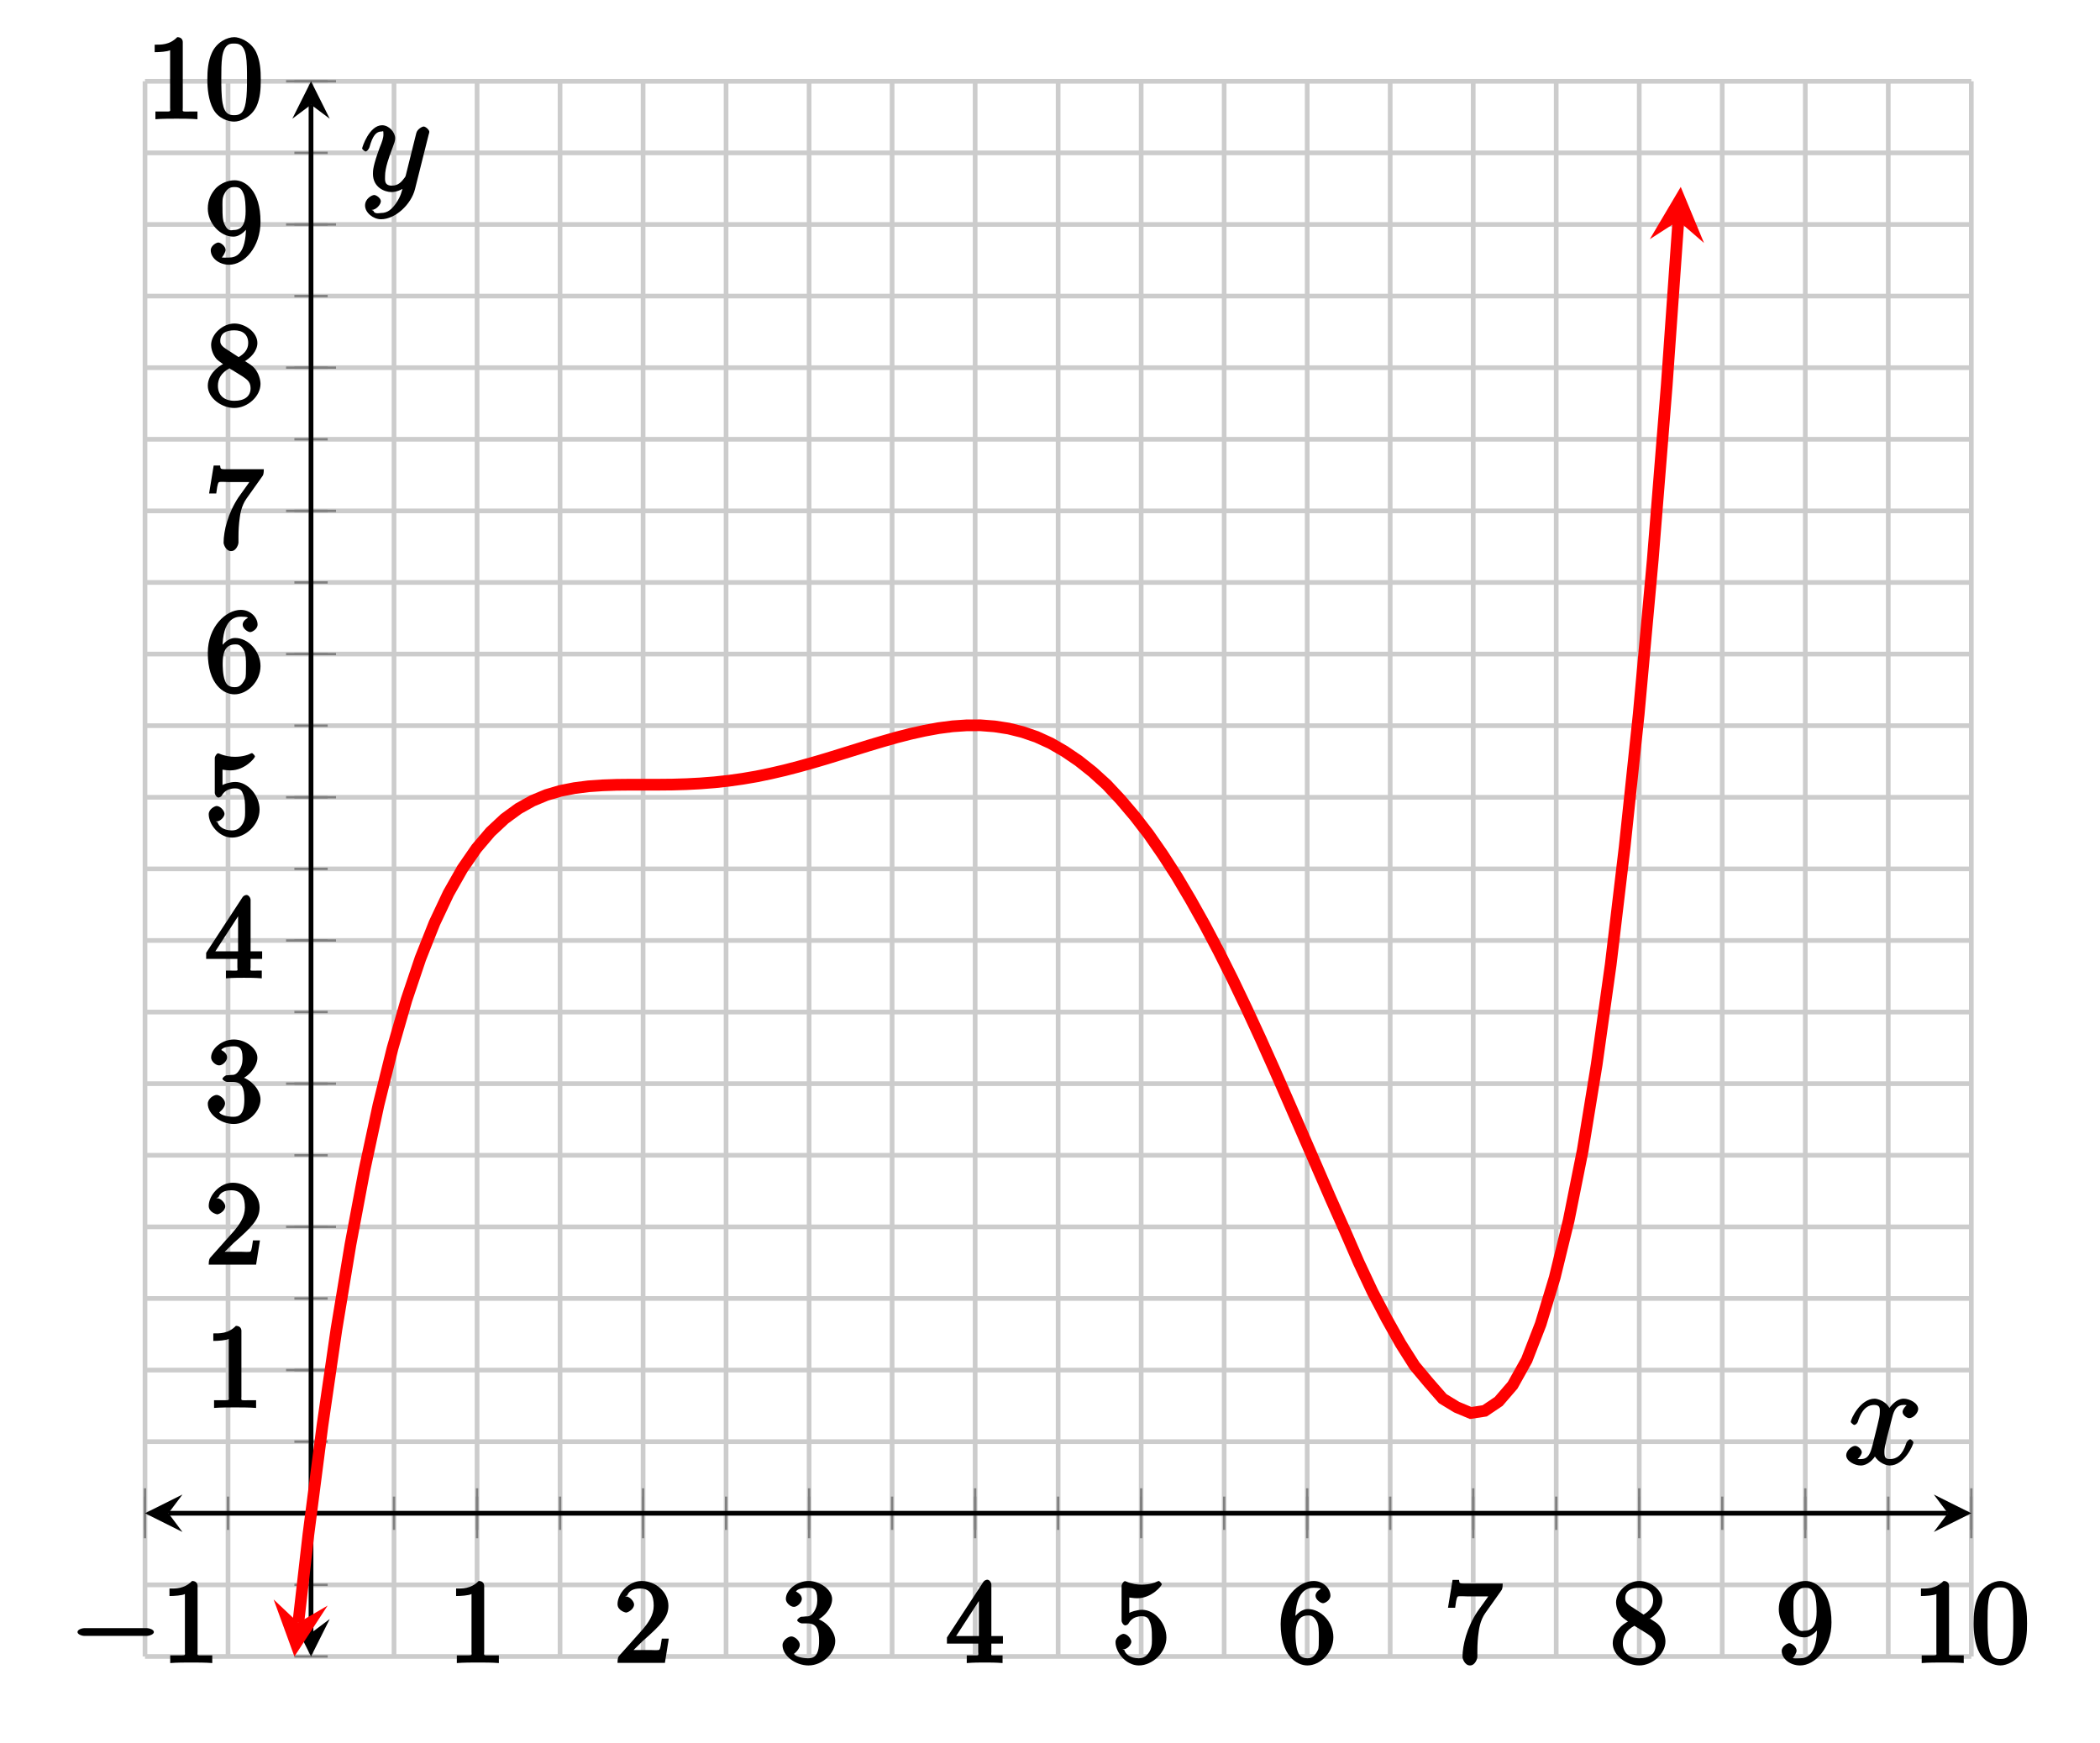
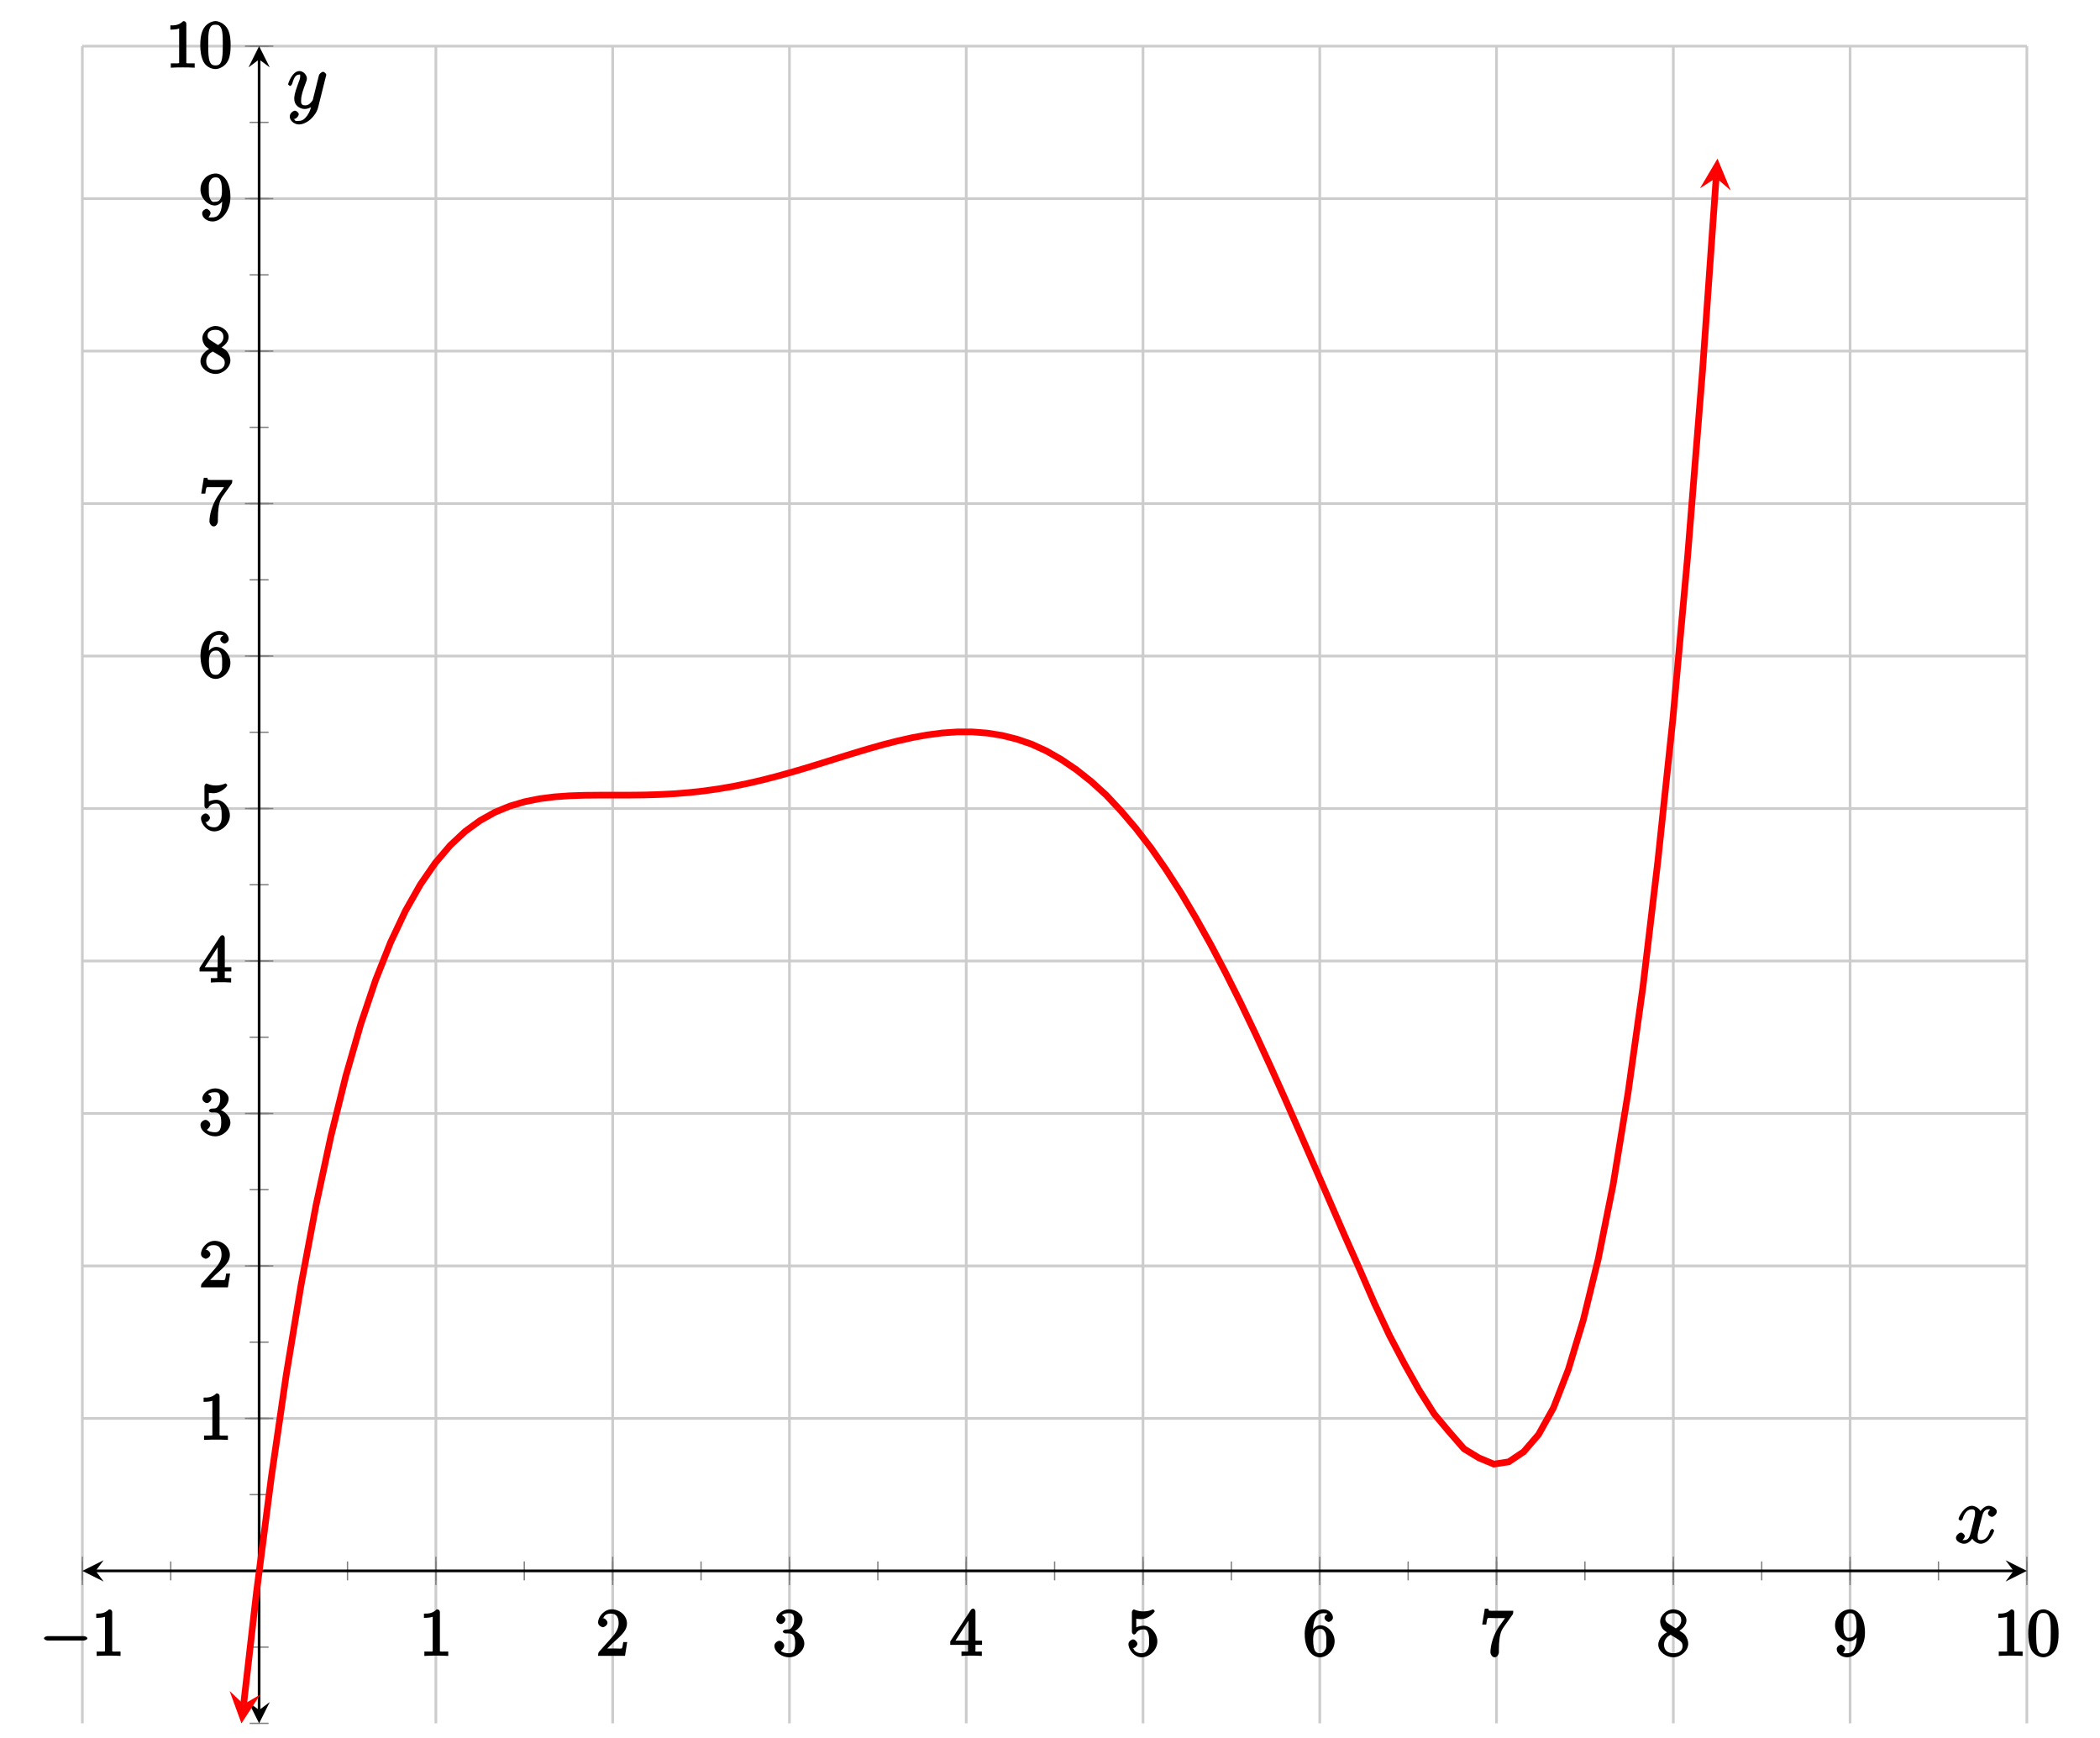
- <svg xmlns="http://www.w3.org/2000/svg" xmlns:xlink="http://www.w3.org/1999/xlink" width="178.71pt" height="148.32pt" viewBox="0 0 178.71 148.32" version="1.1">
+ <svg xmlns="http://www.w3.org/2000/svg" xmlns:xlink="http://www.w3.org/1999/xlink" width="314.71pt" height="260.45pt" viewBox="0 0 314.71 260.45" version="1.1">
  <defs>
    <g>
      <symbol overflow="visible" id="glyph0-0">
        <path style="stroke:none;" d="" />
      </symbol>
      <symbol overflow="visible" id="glyph0-1">
        <path style="stroke:none;" d="M 6.562 -2.297 C 6.734 -2.297 7.125 -2.422 7.125 -2.625 C 7.125 -2.828 6.734 -2.953 6.562 -2.953 L 1.172 -2.953 C 1 -2.953 0.625 -2.828 0.625 -2.625 C 0.625 -2.422 1 -2.297 1.172 -2.297 Z M 6.562 -2.297 " />
      </symbol>
      <symbol overflow="visible" id="glyph1-0">
        <path style="stroke:none;" d="" />
      </symbol>
      <symbol overflow="visible" id="glyph1-1">
        <path style="stroke:none;" d="M 3.094 -6.547 C 3.094 -6.781 2.938 -6.969 2.625 -6.969 C 1.953 -6.281 1.203 -6.328 0.703 -6.328 L 0.703 -5.688 C 1.094 -5.688 1.797 -5.734 2.016 -5.859 L 2.016 -0.953 C 2.016 -0.594 2.156 -0.641 1.266 -0.641 L 0.766 -0.641 L 0.766 0.016 C 1.297 -0.031 2.156 -0.031 2.562 -0.031 C 2.953 -0.031 3.828 -0.031 4.344 0.016 L 4.344 -0.641 L 3.859 -0.641 C 2.953 -0.641 3.094 -0.578 3.094 -0.953 Z M 3.094 -6.547 " />
      </symbol>
      <symbol overflow="visible" id="glyph1-2">
        <path style="stroke:none;" d="M 1.391 -0.812 L 2.438 -1.844 C 4 -3.219 4.641 -3.875 4.641 -4.859 C 4.641 -6 3.578 -6.969 2.359 -6.969 C 1.234 -6.969 0.312 -5.875 0.312 -5 C 0.312 -4.438 1 -4.281 1.031 -4.281 C 1.203 -4.281 1.719 -4.562 1.719 -4.969 C 1.719 -5.219 1.359 -5.656 1.016 -5.656 C 0.938 -5.656 0.922 -5.656 1.141 -5.734 C 1.281 -6.125 1.656 -6.328 2.234 -6.328 C 3.141 -6.328 3.391 -5.688 3.391 -4.859 C 3.391 -4.062 2.938 -3.406 2.391 -2.781 L 0.484 -0.641 C 0.375 -0.531 0.312 -0.406 0.312 0 L 4.344 0 L 4.672 -2.062 L 4.078 -2.062 C 4 -1.594 3.984 -1.281 3.875 -1.125 C 3.812 -1.047 3.281 -1.094 3.062 -1.094 L 1.266 -1.094 Z M 1.391 -0.812 " />
      </symbol>
      <symbol overflow="visible" id="glyph1-3">
        <path style="stroke:none;" d="M 2.891 -3.516 C 3.703 -3.781 4.453 -4.641 4.453 -5.422 C 4.453 -6.234 3.406 -6.969 2.453 -6.969 C 1.453 -6.969 0.516 -6.203 0.516 -5.438 C 0.516 -5.109 0.906 -4.766 1.203 -4.766 C 1.5 -4.766 1.875 -5.141 1.875 -5.438 C 1.875 -5.938 1.234 -6.094 1.391 -6.094 C 1.516 -6.312 2.047 -6.391 2.406 -6.391 C 2.828 -6.391 3.188 -6.328 3.188 -5.438 C 3.188 -5.312 3.219 -4.859 2.953 -4.422 C 2.656 -3.938 2.453 -3.953 2.203 -3.953 C 2.125 -3.938 1.891 -3.922 1.812 -3.922 C 1.734 -3.906 1.484 -3.734 1.484 -3.625 C 1.484 -3.516 1.734 -3.359 1.906 -3.359 L 2.344 -3.359 C 3.156 -3.359 3.344 -2.844 3.344 -1.859 C 3.344 -0.516 2.844 -0.391 2.406 -0.391 C 1.969 -0.391 1.344 -0.516 1.203 -0.766 C 1.219 -0.766 1.703 -1.141 1.703 -1.531 C 1.703 -1.891 1.266 -2.25 0.984 -2.25 C 0.734 -2.25 0.234 -1.938 0.234 -1.5 C 0.234 -0.594 1.344 0.219 2.438 0.219 C 3.656 0.219 4.719 -0.844 4.719 -1.859 C 4.719 -2.688 3.922 -3.625 2.891 -3.844 Z M 2.891 -3.516 " />
      </symbol>
      <symbol overflow="visible" id="glyph1-4">
        <path style="stroke:none;" d="M 2.75 -1.797 L 2.75 -0.938 C 2.75 -0.578 2.906 -0.641 2.172 -0.641 L 1.781 -0.641 L 1.781 0.016 C 2.375 -0.031 2.891 -0.031 3.312 -0.031 C 3.734 -0.031 4.25 -0.031 4.828 0.016 L 4.828 -0.641 L 4.453 -0.641 C 3.719 -0.641 3.875 -0.578 3.875 -0.938 L 3.875 -1.641 L 4.859 -1.641 L 4.859 -2.281 L 3.875 -2.281 L 3.875 -6.656 C 3.875 -6.844 3.703 -7.078 3.531 -7.078 C 3.453 -7.078 3.297 -7.031 3.203 -6.906 L 0.094 -2.156 L 0.094 -1.641 L 2.75 -1.641 Z M 2.984 -2.281 L 0.875 -2.281 L 3.109 -5.719 L 2.812 -5.828 L 2.812 -2.281 Z M 2.984 -2.281 " />
      </symbol>
      <symbol overflow="visible" id="glyph1-5">
        <path style="stroke:none;" d="M 4.641 -2.156 C 4.641 -3.344 3.656 -4.516 2.578 -4.516 C 2.109 -4.516 1.547 -4.312 1.484 -4.25 L 1.484 -5.562 C 1.516 -5.562 1.844 -5.5 2.156 -5.5 C 3.391 -5.5 4.25 -6.562 4.25 -6.688 C 4.25 -6.75 4.062 -6.969 3.984 -6.969 C 3.984 -6.969 3.828 -6.922 3.75 -6.875 C 3.703 -6.844 3.219 -6.656 2.547 -6.656 C 2.156 -6.656 1.688 -6.719 1.219 -6.922 C 1.141 -6.953 1.125 -6.953 1.109 -6.953 C 1 -6.953 0.828 -6.703 0.828 -6.547 L 0.828 -3.594 C 0.828 -3.422 1 -3.188 1.141 -3.188 C 1.219 -3.188 1.359 -3.266 1.391 -3.312 C 1.5 -3.484 1.75 -3.969 2.562 -3.969 C 3.078 -3.969 3.156 -3.672 3.234 -3.484 C 3.391 -3.125 3.406 -2.734 3.406 -2.234 C 3.406 -1.891 3.453 -1.406 3.219 -0.984 C 2.984 -0.594 2.734 -0.391 2.281 -0.391 C 1.562 -0.391 1.156 -0.75 1.062 -1.094 C 0.844 -1.172 0.875 -1.156 0.984 -1.156 C 1.312 -1.156 1.656 -1.562 1.656 -1.797 C 1.656 -2.047 1.312 -2.469 0.984 -2.469 C 0.844 -2.469 0.312 -2.219 0.312 -1.766 C 0.312 -0.906 1.188 0.219 2.297 0.219 C 3.453 0.219 4.641 -0.891 4.641 -2.156 Z M 4.641 -2.156 " />
      </symbol>
      <symbol overflow="visible" id="glyph1-6">
        <path style="stroke:none;" d="M 1.484 -3.422 L 1.484 -3.672 C 1.484 -6.188 2.547 -6.391 3.062 -6.391 C 3.297 -6.391 3.594 -6.375 3.625 -6.312 C 3.781 -6.312 3.203 -6.156 3.203 -5.703 C 3.203 -5.391 3.625 -5.078 3.844 -5.078 C 4 -5.078 4.469 -5.328 4.469 -5.719 C 4.469 -6.312 3.875 -6.969 3.047 -6.969 C 1.766 -6.969 0.234 -5.516 0.234 -3.312 C 0.234 -0.641 1.578 0.219 2.5 0.219 C 3.609 0.219 4.719 -0.875 4.719 -2.188 C 4.719 -3.453 3.672 -4.578 2.562 -4.578 C 1.891 -4.578 1.328 -3.906 1.141 -3.422 Z M 2.5 -0.391 C 1.875 -0.391 1.75 -0.812 1.688 -0.969 C 1.5 -1.438 1.5 -2.234 1.5 -2.406 C 1.5 -3.188 1.656 -4.031 2.547 -4.031 C 2.719 -4.031 3.047 -4.078 3.344 -3.453 L 3.297 -3.562 C 3.484 -3.203 3.484 -2.688 3.484 -2.203 C 3.484 -1.719 3.484 -1.219 3.406 -1.094 C 3.062 -0.391 2.734 -0.391 2.5 -0.391 Z M 2.5 -0.391 " />
      </symbol>
      <symbol overflow="visible" id="glyph1-7">
        <path style="stroke:none;" d="M 4.859 -6.125 C 4.953 -6.234 5 -6.375 5 -6.75 L 2.406 -6.75 C 1.203 -6.75 1.344 -6.703 1.281 -7.062 L 0.734 -7.062 L 0.344 -4.688 L 0.953 -4.688 C 1 -5 1.047 -5.516 1.172 -5.641 C 1.25 -5.703 1.906 -5.656 2.031 -5.656 L 3.766 -5.656 C 3.859 -5.766 3.078 -4.688 2.844 -4.359 C 1.953 -3.016 1.578 -1.5 1.578 -0.484 C 1.578 -0.391 1.75 0.219 2.219 0.219 C 2.672 0.219 2.844 -0.391 2.844 -0.484 L 2.844 -1 C 2.844 -1.547 2.875 -2.094 2.953 -2.625 C 2.984 -2.859 3.078 -3.609 3.516 -4.234 Z M 4.859 -6.125 " />
      </symbol>
      <symbol overflow="visible" id="glyph1-8">
        <path style="stroke:none;" d="M 1.75 -4.828 C 1.281 -5.141 1.297 -5.359 1.297 -5.516 C 1.297 -6.125 1.781 -6.391 2.484 -6.391 C 3.203 -6.391 3.672 -6.031 3.672 -5.312 C 3.672 -4.75 3.328 -4.391 2.859 -4.109 Z M 3.203 -3.656 C 3.922 -4.031 4.453 -4.656 4.453 -5.312 C 4.453 -6.234 3.406 -6.969 2.5 -6.969 C 1.5 -6.969 0.516 -6.062 0.516 -5.141 C 0.516 -4.953 0.578 -4.391 1 -3.922 C 1.109 -3.812 1.469 -3.562 1.531 -3.516 C 1.141 -3.328 0.234 -2.656 0.234 -1.672 C 0.234 -0.609 1.438 0.219 2.484 0.219 C 3.609 0.219 4.719 -0.766 4.719 -1.828 C 4.719 -2.188 4.562 -2.766 4.188 -3.188 C 4 -3.391 3.844 -3.484 3.406 -3.766 Z M 1.953 -3.234 L 3.188 -2.469 C 3.453 -2.266 3.875 -2.078 3.875 -1.469 C 3.875 -0.734 3.312 -0.391 2.5 -0.391 C 1.641 -0.391 1.094 -0.844 1.094 -1.672 C 1.094 -2.25 1.359 -2.766 2.078 -3.156 Z M 1.953 -3.234 " />
      </symbol>
      <symbol overflow="visible" id="glyph1-9">
        <path style="stroke:none;" d="M 3.484 -3.328 L 3.484 -3.016 C 3.484 -0.672 2.625 -0.391 2.047 -0.391 C 1.875 -0.391 1.453 -0.359 1.422 -0.422 C 1.5 -0.422 1.75 -0.875 1.75 -1.031 C 1.75 -1.344 1.344 -1.672 1.125 -1.672 C 0.969 -1.672 0.484 -1.406 0.484 -1.016 C 0.484 -0.344 1.203 0.219 2.047 0.219 C 3.344 0.219 4.719 -1.297 4.719 -3.438 C 4.719 -6.125 3.406 -6.969 2.516 -6.969 C 1.969 -6.969 1.359 -6.734 0.922 -6.297 C 0.516 -5.844 0.234 -5.297 0.234 -4.562 C 0.234 -3.312 1.297 -2.172 2.406 -2.172 C 3.016 -2.172 3.594 -2.75 3.828 -3.328 Z M 2.422 -2.734 C 2.266 -2.734 1.969 -2.562 1.672 -3.188 C 1.484 -3.562 1.484 -4.062 1.484 -4.547 C 1.484 -5.078 1.438 -5.438 1.641 -5.812 C 1.906 -6.312 2.172 -6.391 2.516 -6.391 C 2.984 -6.391 3.125 -6.203 3.297 -5.766 C 3.422 -5.438 3.453 -4.812 3.453 -4.359 C 3.453 -3.531 3.297 -2.734 2.422 -2.734 Z M 2.422 -2.734 " />
      </symbol>
      <symbol overflow="visible" id="glyph1-10">
        <path style="stroke:none;" d="M 4.75 -3.344 C 4.75 -4.141 4.703 -4.938 4.359 -5.688 C 3.891 -6.641 2.906 -6.969 2.5 -6.969 C 1.891 -6.969 0.984 -6.547 0.578 -5.609 C 0.266 -4.922 0.203 -4.141 0.203 -3.344 C 0.203 -2.609 0.297 -1.594 0.703 -0.844 C 1.141 -0.031 2 0.219 2.484 0.219 C 3.016 0.219 3.953 -0.156 4.391 -1.094 C 4.703 -1.781 4.75 -2.562 4.75 -3.344 Z M 2.484 -0.328 C 2.094 -0.328 1.672 -0.406 1.5 -1.359 C 1.391 -1.969 1.391 -2.875 1.391 -3.469 C 1.391 -4.109 1.391 -4.766 1.469 -5.297 C 1.656 -6.484 2.234 -6.422 2.484 -6.422 C 2.812 -6.422 3.297 -6.406 3.484 -5.406 C 3.578 -4.859 3.578 -4.094 3.578 -3.469 C 3.578 -2.719 3.578 -2.047 3.469 -1.406 C 3.312 -0.453 2.938 -0.328 2.484 -0.328 Z M 2.484 -0.328 " />
      </symbol>
      <symbol overflow="visible" id="glyph2-0">
        <path style="stroke:none;" d="" />
      </symbol>
      <symbol overflow="visible" id="glyph2-1">
        <path style="stroke:none;" d="M 5.672 -5.172 C 5.281 -5.109 4.969 -4.656 4.969 -4.438 C 4.969 -4.141 5.359 -3.906 5.531 -3.906 C 5.891 -3.906 6.297 -4.359 6.297 -4.688 C 6.297 -5.188 5.562 -5.562 5.062 -5.562 C 4.344 -5.562 3.766 -4.703 3.656 -4.469 L 3.984 -4.469 C 3.703 -5.359 2.812 -5.562 2.594 -5.562 C 1.375 -5.562 0.562 -3.844 0.562 -3.578 C 0.562 -3.531 0.781 -3.328 0.859 -3.328 C 0.953 -3.328 1.094 -3.438 1.156 -3.578 C 1.562 -4.922 2.219 -5.031 2.562 -5.031 C 3.094 -5.031 3.031 -4.672 3.031 -4.391 C 3.031 -4.125 2.969 -3.844 2.828 -3.281 L 2.422 -1.641 C 2.234 -0.922 2.062 -0.422 1.422 -0.422 C 1.359 -0.422 1.172 -0.375 0.922 -0.531 L 0.812 -0.281 C 1.25 -0.359 1.5 -0.859 1.5 -1 C 1.5 -1.25 1.156 -1.547 0.938 -1.547 C 0.641 -1.547 0.172 -1.141 0.172 -0.75 C 0.172 -0.25 0.891 0.125 1.406 0.125 C 1.984 0.125 2.5 -0.375 2.75 -0.859 L 2.469 -0.969 C 2.672 -0.266 3.438 0.125 3.875 0.125 C 5.094 0.125 5.891 -1.594 5.891 -1.859 C 5.891 -1.906 5.688 -2.109 5.625 -2.109 C 5.516 -2.109 5.328 -1.906 5.297 -1.812 C 4.969 -0.75 4.453 -0.422 3.906 -0.422 C 3.484 -0.422 3.422 -0.578 3.422 -1.062 C 3.422 -1.328 3.469 -1.516 3.656 -2.312 L 4.078 -3.938 C 4.25 -4.656 4.5 -5.031 5.062 -5.031 C 5.078 -5.031 5.297 -5.062 5.547 -4.906 Z M 5.672 -5.172 " />
      </symbol>
      <symbol overflow="visible" id="glyph2-2">
        <path style="stroke:none;" d="M 3.031 1.094 C 2.703 1.547 2.359 1.906 1.766 1.906 C 1.625 1.906 1.203 2.031 1.109 1.703 C 0.906 1.641 0.969 1.641 0.984 1.641 C 1.344 1.641 1.75 1.188 1.75 0.906 C 1.75 0.641 1.359 0.375 1.188 0.375 C 0.984 0.375 0.406 0.688 0.406 1.266 C 0.406 1.875 1.094 2.438 1.766 2.438 C 2.969 2.438 4.328 1.188 4.656 -0.125 L 5.828 -4.797 C 5.844 -4.859 5.875 -4.922 5.875 -5 C 5.875 -5.172 5.562 -5.453 5.391 -5.453 C 5.281 -5.453 4.859 -5.25 4.766 -4.891 L 3.891 -1.375 C 3.828 -1.156 3.875 -1.25 3.781 -1.109 C 3.531 -0.781 3.266 -0.422 2.688 -0.422 C 2.016 -0.422 2.109 -0.922 2.109 -1.25 C 2.109 -1.922 2.438 -2.844 2.766 -3.703 C 2.891 -4.047 2.969 -4.219 2.969 -4.453 C 2.969 -4.953 2.453 -5.562 1.859 -5.562 C 0.766 -5.562 0.156 -3.688 0.156 -3.578 C 0.156 -3.531 0.375 -3.328 0.453 -3.328 C 0.562 -3.328 0.734 -3.531 0.781 -3.688 C 1.062 -4.703 1.359 -5.031 1.828 -5.031 C 1.938 -5.031 1.969 -5.172 1.969 -4.781 C 1.969 -4.469 1.844 -4.125 1.656 -3.672 C 1.078 -2.109 1.078 -1.703 1.078 -1.422 C 1.078 -0.281 2.062 0.125 2.656 0.125 C 3 0.125 3.531 -0.031 3.844 -0.344 L 3.688 -0.516 C 3.516 0.141 3.438 0.5 3.031 1.094 Z M 3.031 1.094 " />
      </symbol>
    </g>
    <clipPath id="clip1">
-       <path d="M 12.34 6.918 L 157 6.918 L 157 140.965 L 12.34 140.965 Z M 12.34 6.918 " />
+       <path d="M 22 12 L 272 12 L 272 258.258 L 22 258.258 Z M 22 12 " />
    </clipPath>
    <clipPath id="clip2">
-       <path d="M 23 136 L 28 136 L 28 140.965 L 23 140.965 Z M 23 136 " />
+       <path d="M 34 253 L 40 253 L 40 258.258 L 34 258.258 Z M 34 253 " />
    </clipPath>
  </defs>
  <g id="surface1">
-     <path style="fill:none;stroke-width:0.399;stroke-linecap:butt;stroke-linejoin:miter;stroke:rgb(79.999%,79.999%,79.999%);stroke-opacity:1;stroke-miterlimit:10;" d="M -0 0.005 L -0 134.052 M 7.066 0.005 L 7.066 134.052 M 14.129 0.005 L 14.129 134.052 M 21.191 0.005 L 21.191 134.052 M 28.258 0.005 L 28.258 134.052 M 35.32 0.005 L 35.32 134.052 M 42.387 0.005 L 42.387 134.052 M 49.449 0.005 L 49.449 134.052 M 56.515 0.005 L 56.515 134.052 M 63.578 0.005 L 63.578 134.052 M 70.644 0.005 L 70.644 134.052 M 77.707 0.005 L 77.707 134.052 M 84.773 0.005 L 84.773 134.052 M 91.836 0.005 L 91.836 134.052 M 98.902 0.005 L 98.902 134.052 M 105.965 0.005 L 105.965 134.052 M 113.031 0.005 L 113.031 134.052 M 120.094 0.005 L 120.094 134.052 M 127.16 0.005 L 127.16 134.052 M 134.222 0.005 L 134.222 134.052 M 141.289 0.005 L 141.289 134.052 M 148.351 0.005 L 148.351 134.052 M 155.418 0.005 L 155.418 134.052 " transform="matrix(1,0,0,-1,12.34,140.97)" />
-     <path style="fill:none;stroke-width:0.399;stroke-linecap:butt;stroke-linejoin:miter;stroke:rgb(79.999%,79.999%,79.999%);stroke-opacity:1;stroke-miterlimit:10;" d="M -0 0.005 L 155.418 0.005 M -0 6.099 L 155.418 6.099 M -0 12.193 L 155.418 12.193 M -0 18.286 L 155.418 18.286 M -0 24.376 L 155.418 24.376 M -0 30.47 L 155.418 30.47 M -0 36.564 L 155.418 36.564 M -0 42.657 L 155.418 42.657 M -0 48.751 L 155.418 48.751 M -0 54.845 L 155.418 54.845 M -0 60.935 L 155.418 60.935 M -0 67.029 L 155.418 67.029 M -0 73.122 L 155.418 73.122 M -0 79.216 L 155.418 79.216 M -0 85.31 L 155.418 85.31 M -0 91.404 L 155.418 91.404 M -0 97.493 L 155.418 97.493 M -0 103.587 L 155.418 103.587 M -0 109.681 L 155.418 109.681 M -0 115.775 L 155.418 115.775 M -0 121.868 L 155.418 121.868 M -0 127.962 L 155.418 127.962 M -0 134.052 L 155.418 134.052 " transform="matrix(1,0,0,-1,12.34,140.97)" />
-     <path style="fill:none;stroke-width:0.199;stroke-linecap:butt;stroke-linejoin:miter;stroke:rgb(50%,50%,50%);stroke-opacity:1;stroke-miterlimit:10;" d="M -0 10.775 L -0 13.611 M 7.066 10.775 L 7.066 13.611 M 14.129 10.775 L 14.129 13.611 M 21.191 10.775 L 21.191 13.611 M 28.258 10.775 L 28.258 13.611 M 35.32 10.775 L 35.32 13.611 M 42.387 10.775 L 42.387 13.611 M 49.449 10.775 L 49.449 13.611 M 56.515 10.775 L 56.515 13.611 M 63.578 10.775 L 63.578 13.611 M 70.644 10.775 L 70.644 13.611 M 77.707 10.775 L 77.707 13.611 M 84.773 10.775 L 84.773 13.611 M 91.836 10.775 L 91.836 13.611 M 98.902 10.775 L 98.902 13.611 M 105.965 10.775 L 105.965 13.611 M 113.031 10.775 L 113.031 13.611 M 120.094 10.775 L 120.094 13.611 M 127.16 10.775 L 127.16 13.611 M 134.222 10.775 L 134.222 13.611 M 141.289 10.775 L 141.289 13.611 M 148.351 10.775 L 148.351 13.611 M 155.418 10.775 L 155.418 13.611 " transform="matrix(1,0,0,-1,12.34,140.97)" />
-     <path style="fill:none;stroke-width:0.199;stroke-linecap:butt;stroke-linejoin:miter;stroke:rgb(50%,50%,50%);stroke-opacity:1;stroke-miterlimit:10;" d="M -0 10.064 L -0 14.318 M 28.258 10.064 L 28.258 14.318 M 42.387 10.064 L 42.387 14.318 M 56.515 10.064 L 56.515 14.318 M 70.644 10.064 L 70.644 14.318 M 84.773 10.064 L 84.773 14.318 M 98.902 10.064 L 98.902 14.318 M 113.031 10.064 L 113.031 14.318 M 127.16 10.064 L 127.16 14.318 M 141.289 10.064 L 141.289 14.318 M 155.418 10.064 L 155.418 14.318 " transform="matrix(1,0,0,-1,12.34,140.97)" />
-     <path style="fill:none;stroke-width:0.199;stroke-linecap:butt;stroke-linejoin:miter;stroke:rgb(50%,50%,50%);stroke-opacity:1;stroke-miterlimit:10;" d="M 12.711 0.005 L 15.547 0.005 M 12.711 6.099 L 15.547 6.099 M 12.711 12.193 L 15.547 12.193 M 12.711 18.286 L 15.547 18.286 M 12.711 24.376 L 15.547 24.376 M 12.711 30.47 L 15.547 30.47 M 12.711 36.564 L 15.547 36.564 M 12.711 42.657 L 15.547 42.657 M 12.711 48.751 L 15.547 48.751 M 12.711 54.845 L 15.547 54.845 M 12.711 60.935 L 15.547 60.935 M 12.711 67.029 L 15.547 67.029 M 12.711 73.122 L 15.547 73.122 M 12.711 79.216 L 15.547 79.216 M 12.711 85.31 L 15.547 85.31 M 12.711 91.404 L 15.547 91.404 M 12.711 97.493 L 15.547 97.493 M 12.711 103.587 L 15.547 103.587 M 12.711 109.681 L 15.547 109.681 M 12.711 115.775 L 15.547 115.775 M 12.711 121.868 L 15.547 121.868 M 12.711 127.962 L 15.547 127.962 M 12.711 134.052 L 15.547 134.052 " transform="matrix(1,0,0,-1,12.34,140.97)" />
-     <path style="fill:none;stroke-width:0.199;stroke-linecap:butt;stroke-linejoin:miter;stroke:rgb(50%,50%,50%);stroke-opacity:1;stroke-miterlimit:10;" d="M 12.004 24.376 L 16.254 24.376 M 12.004 36.564 L 16.254 36.564 M 12.004 48.751 L 16.254 48.751 M 12.004 60.935 L 16.254 60.935 M 12.004 73.122 L 16.254 73.122 M 12.004 85.31 L 16.254 85.31 M 12.004 97.493 L 16.254 97.493 M 12.004 109.681 L 16.254 109.681 M 12.004 121.868 L 16.254 121.868 M 12.004 134.052 L 16.254 134.052 " transform="matrix(1,0,0,-1,12.34,140.97)" />
-     <path style="fill:none;stroke-width:0.399;stroke-linecap:butt;stroke-linejoin:miter;stroke:rgb(0%,0%,0%);stroke-opacity:1;stroke-miterlimit:10;" d="M 1.992 12.193 L 153.422 12.193 " transform="matrix(1,0,0,-1,12.34,140.97)" />
-     <path style=" stroke:none;fill-rule:nonzero;fill:rgb(0%,0%,0%);fill-opacity:1;" d="M 12.34 128.777 L 15.527 130.371 L 14.332 128.777 L 15.527 127.184 " />
-     <path style=" stroke:none;fill-rule:nonzero;fill:rgb(0%,0%,0%);fill-opacity:1;" d="M 167.758 128.777 L 164.566 127.184 L 165.762 128.777 L 164.566 130.371 " />
-     <path style="fill:none;stroke-width:0.399;stroke-linecap:butt;stroke-linejoin:miter;stroke:rgb(0%,0%,0%);stroke-opacity:1;stroke-miterlimit:10;" d="M 14.129 1.997 L 14.129 132.06 " transform="matrix(1,0,0,-1,12.34,140.97)" />
-     <path style=" stroke:none;fill-rule:nonzero;fill:rgb(0%,0%,0%);fill-opacity:1;" d="M 26.469 140.965 L 28.062 137.777 L 26.469 138.973 L 24.875 137.777 " />
-     <path style=" stroke:none;fill-rule:nonzero;fill:rgb(0%,0%,0%);fill-opacity:1;" d="M 26.469 6.918 L 24.875 10.105 L 26.469 8.91 L 28.062 10.105 " />
+     <path style="fill:none;stroke-width:0.399;stroke-linecap:butt;stroke-linejoin:miter;stroke:rgb(79.999%,79.999%,79.999%);stroke-opacity:1;stroke-miterlimit:10;" d="M -0 0.012 L -0 251.356 M 52.984 0.012 L 52.984 251.356 M 79.476 0.012 L 79.476 251.356 M 105.969 0.012 L 105.969 251.356 M 132.461 0.012 L 132.461 251.356 M 158.953 0.012 L 158.953 251.356 M 185.441 0.012 L 185.441 251.356 M 211.933 0.012 L 211.933 251.356 M 238.426 0.012 L 238.426 251.356 M 264.918 0.012 L 264.918 251.356 M 291.41 0.012 L 291.41 251.356 " transform="matrix(1,0,0,-1,12.34,258.27)" />
+     <path style="fill:none;stroke-width:0.399;stroke-linecap:butt;stroke-linejoin:miter;stroke:rgb(79.999%,79.999%,79.999%);stroke-opacity:1;stroke-miterlimit:10;" d="M -0 45.711 L 291.41 45.711 M -0 68.559 L 291.41 68.559 M -0 91.407 L 291.41 91.407 M -0 114.258 L 291.41 114.258 M -0 137.106 L 291.41 137.106 M -0 159.958 L 291.41 159.958 M -0 182.805 L 291.41 182.805 M -0 205.657 L 291.41 205.657 M -0 228.504 L 291.41 228.504 M -0 251.356 L 291.41 251.356 " transform="matrix(1,0,0,-1,12.34,258.27)" />
+     <path style="fill:none;stroke-width:0.199;stroke-linecap:butt;stroke-linejoin:miter;stroke:rgb(50%,50%,50%);stroke-opacity:1;stroke-miterlimit:10;" d="M -0 21.442 L -0 24.278 M 13.246 21.442 L 13.246 24.278 M 26.492 21.442 L 26.492 24.278 M 39.738 21.442 L 39.738 24.278 M 52.984 21.442 L 52.984 24.278 M 66.23 21.442 L 66.23 24.278 M 79.476 21.442 L 79.476 24.278 M 92.722 21.442 L 92.722 24.278 M 105.969 21.442 L 105.969 24.278 M 119.215 21.442 L 119.215 24.278 M 132.461 21.442 L 132.461 24.278 M 145.707 21.442 L 145.707 24.278 M 158.953 21.442 L 158.953 24.278 M 172.199 21.442 L 172.199 24.278 M 185.441 21.442 L 185.441 24.278 M 198.687 21.442 L 198.687 24.278 M 211.933 21.442 L 211.933 24.278 M 225.18 21.442 L 225.18 24.278 M 238.426 21.442 L 238.426 24.278 M 251.672 21.442 L 251.672 24.278 M 264.918 21.442 L 264.918 24.278 M 278.164 21.442 L 278.164 24.278 M 291.41 21.442 L 291.41 24.278 " transform="matrix(1,0,0,-1,12.34,258.27)" />
+     <path style="fill:none;stroke-width:0.199;stroke-linecap:butt;stroke-linejoin:miter;stroke:rgb(50%,50%,50%);stroke-opacity:1;stroke-miterlimit:10;" d="M -0 20.735 L -0 24.985 M 52.984 20.735 L 52.984 24.985 M 79.476 20.735 L 79.476 24.985 M 105.969 20.735 L 105.969 24.985 M 132.461 20.735 L 132.461 24.985 M 158.953 20.735 L 158.953 24.985 M 185.441 20.735 L 185.441 24.985 M 211.933 20.735 L 211.933 24.985 M 238.426 20.735 L 238.426 24.985 M 264.918 20.735 L 264.918 24.985 M 291.41 20.735 L 291.41 24.985 " transform="matrix(1,0,0,-1,12.34,258.27)" />
+     <path style="fill:none;stroke-width:0.199;stroke-linecap:butt;stroke-linejoin:miter;stroke:rgb(50%,50%,50%);stroke-opacity:1;stroke-miterlimit:10;" d="M 25.074 0.012 L 27.91 0.012 M 25.074 11.434 L 27.91 11.434 M 25.074 22.86 L 27.91 22.86 M 25.074 34.286 L 27.91 34.286 M 25.074 45.711 L 27.91 45.711 M 25.074 57.133 L 27.91 57.133 M 25.074 68.559 L 27.91 68.559 M 25.074 79.985 L 27.91 79.985 M 25.074 91.407 L 27.91 91.407 M 25.074 102.832 L 27.91 102.832 M 25.074 114.258 L 27.91 114.258 M 25.074 125.684 L 27.91 125.684 M 25.074 137.106 L 27.91 137.106 M 25.074 148.532 L 27.91 148.532 M 25.074 159.958 L 27.91 159.958 M 25.074 171.383 L 27.91 171.383 M 25.074 182.805 L 27.91 182.805 M 25.074 194.231 L 27.91 194.231 M 25.074 205.657 L 27.91 205.657 M 25.074 217.083 L 27.91 217.083 M 25.074 228.504 L 27.91 228.504 M 25.074 239.93 L 27.91 239.93 M 25.074 251.356 L 27.91 251.356 " transform="matrix(1,0,0,-1,12.34,258.27)" />
+     <path style="fill:none;stroke-width:0.199;stroke-linecap:butt;stroke-linejoin:miter;stroke:rgb(50%,50%,50%);stroke-opacity:1;stroke-miterlimit:10;" d="M 24.367 45.711 L 28.617 45.711 M 24.367 68.559 L 28.617 68.559 M 24.367 91.407 L 28.617 91.407 M 24.367 114.258 L 28.617 114.258 M 24.367 137.106 L 28.617 137.106 M 24.367 159.958 L 28.617 159.958 M 24.367 182.805 L 28.617 182.805 M 24.367 205.657 L 28.617 205.657 M 24.367 228.504 L 28.617 228.504 M 24.367 251.356 L 28.617 251.356 " transform="matrix(1,0,0,-1,12.34,258.27)" />
+     <path style="fill:none;stroke-width:0.399;stroke-linecap:butt;stroke-linejoin:miter;stroke:rgb(0%,0%,0%);stroke-opacity:1;stroke-miterlimit:10;" d="M 1.992 22.86 L 289.418 22.86 " transform="matrix(1,0,0,-1,12.34,258.27)" />
+     <path style=" stroke:none;fill-rule:nonzero;fill:rgb(0%,0%,0%);fill-opacity:1;" d="M 12.34 235.41 L 15.527 237.004 L 14.332 235.41 L 15.527 233.816 " />
+     <path style=" stroke:none;fill-rule:nonzero;fill:rgb(0%,0%,0%);fill-opacity:1;" d="M 303.75 235.41 L 300.562 233.816 L 301.758 235.41 L 300.562 237.004 " />
+     <path style="fill:none;stroke-width:0.399;stroke-linecap:butt;stroke-linejoin:miter;stroke:rgb(0%,0%,0%);stroke-opacity:1;stroke-miterlimit:10;" d="M 26.492 2.004 L 26.492 249.364 " transform="matrix(1,0,0,-1,12.34,258.27)" />
+     <path style=" stroke:none;fill-rule:nonzero;fill:rgb(0%,0%,0%);fill-opacity:1;" d="M 38.832 258.258 L 40.426 255.07 L 38.832 256.266 L 37.238 255.07 " />
+     <path style=" stroke:none;fill-rule:nonzero;fill:rgb(0%,0%,0%);fill-opacity:1;" d="M 38.832 6.914 L 37.238 10.102 L 38.832 8.906 L 40.426 10.102 " />
    <g style="fill:rgb(0%,0%,0%);fill-opacity:1;">
-       <use xlink:href="#glyph0-1" x="5.97" y="141.51" />
+       <use xlink:href="#glyph0-1" x="5.97" y="248.14" />
    </g>
    <g style="fill:rgb(0%,0%,0%);fill-opacity:1;">
-       <use xlink:href="#glyph1-1" x="13.72" y="141.51" />
+       <use xlink:href="#glyph1-1" x="13.72" y="248.14" />
    </g>
    <g style="fill:rgb(0%,0%,0%);fill-opacity:1;">
-       <use xlink:href="#glyph1-1" x="38.11" y="141.51" />
+       <use xlink:href="#glyph1-1" x="62.83" y="248.14" />
    </g>
    <g style="fill:rgb(0%,0%,0%);fill-opacity:1;">
-       <use xlink:href="#glyph1-2" x="52.24" y="141.51" />
+       <use xlink:href="#glyph1-2" x="89.32" y="248.14" />
    </g>
    <g style="fill:rgb(0%,0%,0%);fill-opacity:1;">
-       <use xlink:href="#glyph1-3" x="66.36" y="141.51" />
+       <use xlink:href="#glyph1-3" x="115.82" y="248.14" />
    </g>
    <g style="fill:rgb(0%,0%,0%);fill-opacity:1;">
-       <use xlink:href="#glyph1-4" x="80.49" y="141.51" />
+       <use xlink:href="#glyph1-4" x="142.31" y="248.14" />
    </g>
    <g style="fill:rgb(0%,0%,0%);fill-opacity:1;">
-       <use xlink:href="#glyph1-5" x="94.62" y="141.51" />
+       <use xlink:href="#glyph1-5" x="168.8" y="248.14" />
    </g>
    <g style="fill:rgb(0%,0%,0%);fill-opacity:1;">
-       <use xlink:href="#glyph1-6" x="108.75" y="141.51" />
+       <use xlink:href="#glyph1-6" x="195.29" y="248.14" />
    </g>
    <g style="fill:rgb(0%,0%,0%);fill-opacity:1;">
-       <use xlink:href="#glyph1-7" x="122.88" y="141.51" />
+       <use xlink:href="#glyph1-7" x="221.78" y="248.14" />
    </g>
    <g style="fill:rgb(0%,0%,0%);fill-opacity:1;">
-       <use xlink:href="#glyph1-8" x="137.01" y="141.51" />
+       <use xlink:href="#glyph1-8" x="248.28" y="248.14" />
    </g>
    <g style="fill:rgb(0%,0%,0%);fill-opacity:1;">
-       <use xlink:href="#glyph1-9" x="151.14" y="141.51" />
+       <use xlink:href="#glyph1-9" x="274.77" y="248.14" />
    </g>
    <g style="fill:rgb(0%,0%,0%);fill-opacity:1;">
-       <use xlink:href="#glyph1-1" x="162.77" y="141.51" />
-       <use xlink:href="#glyph1-10" x="167.751" y="141.51" />
+       <use xlink:href="#glyph1-1" x="298.77" y="248.14" />
+       <use xlink:href="#glyph1-10" x="303.752" y="248.14" />
    </g>
    <g style="fill:rgb(0%,0%,0%);fill-opacity:1;">
-       <use xlink:href="#glyph1-1" x="17.45" y="119.8" />
+       <use xlink:href="#glyph1-1" x="29.81" y="215.77" />
    </g>
    <g style="fill:rgb(0%,0%,0%);fill-opacity:1;">
-       <use xlink:href="#glyph1-2" x="17.45" y="107.62" />
+       <use xlink:href="#glyph1-2" x="29.81" y="192.92" />
    </g>
    <g style="fill:rgb(0%,0%,0%);fill-opacity:1;">
-       <use xlink:href="#glyph1-3" x="17.45" y="95.43" />
+       <use xlink:href="#glyph1-3" x="29.81" y="170.07" />
    </g>
    <g style="fill:rgb(0%,0%,0%);fill-opacity:1;">
-       <use xlink:href="#glyph1-4" x="17.45" y="83.24" />
+       <use xlink:href="#glyph1-4" x="29.81" y="147.22" />
    </g>
    <g style="fill:rgb(0%,0%,0%);fill-opacity:1;">
-       <use xlink:href="#glyph1-5" x="17.45" y="71.06" />
+       <use xlink:href="#glyph1-5" x="29.81" y="124.37" />
    </g>
    <g style="fill:rgb(0%,0%,0%);fill-opacity:1;">
-       <use xlink:href="#glyph1-6" x="17.45" y="58.87" />
+       <use xlink:href="#glyph1-6" x="29.81" y="101.52" />
    </g>
    <g style="fill:rgb(0%,0%,0%);fill-opacity:1;">
-       <use xlink:href="#glyph1-7" x="17.45" y="46.68" />
+       <use xlink:href="#glyph1-7" x="29.81" y="78.67" />
    </g>
    <g style="fill:rgb(0%,0%,0%);fill-opacity:1;">
-       <use xlink:href="#glyph1-8" x="17.45" y="34.5" />
+       <use xlink:href="#glyph1-8" x="29.81" y="55.82" />
    </g>
    <g style="fill:rgb(0%,0%,0%);fill-opacity:1;">
-       <use xlink:href="#glyph1-9" x="17.45" y="22.31" />
+       <use xlink:href="#glyph1-9" x="29.81" y="32.97" />
    </g>
    <g style="fill:rgb(0%,0%,0%);fill-opacity:1;">
-       <use xlink:href="#glyph1-1" x="12.46" y="10.13" />
-       <use xlink:href="#glyph1-10" x="17.442" y="10.13" />
+       <use xlink:href="#glyph1-1" x="24.83" y="10.13" />
+       <use xlink:href="#glyph1-10" x="29.811" y="10.13" />
    </g>
    <g clip-path="url(#clip1)" clip-rule="nonzero">
-       <path style="fill:none;stroke-width:0.996;stroke-linecap:butt;stroke-linejoin:miter;stroke:rgb(100%,0%,0%);stroke-opacity:1;stroke-miterlimit:10;" d="M 13.047 2.872 L 13.906 10.392 L 15.098 19.638 L 16.289 27.833 L 17.484 35.06 L 18.676 41.4 L 19.867 46.935 L 21.058 51.74 L 22.25 55.876 L 23.441 59.415 L 24.633 62.419 L 25.824 64.947 L 27.015 67.048 L 28.207 68.775 L 29.398 70.173 L 30.59 71.286 L 31.781 72.157 L 32.972 72.822 L 34.164 73.318 L 35.359 73.669 L 36.551 73.904 L 37.742 74.056 L 38.933 74.138 L 40.125 74.181 L 41.316 74.193 L 43.699 74.193 L 44.89 74.204 L 46.082 74.24 L 47.273 74.302 L 48.465 74.396 L 49.656 74.525 L 50.847 74.693 L 52.039 74.896 L 53.23 75.142 L 54.426 75.419 L 55.617 75.728 L 56.808 76.06 L 58 76.411 L 59.191 76.779 L 61.574 77.521 L 62.765 77.876 L 63.957 78.216 L 65.148 78.521 L 66.34 78.786 L 67.531 79.005 L 68.722 79.161 L 69.914 79.243 L 71.105 79.247 L 72.301 79.154 L 73.492 78.97 L 74.683 78.673 L 75.875 78.263 L 77.066 77.72 L 78.258 77.032 L 79.449 76.224 L 80.64 75.279 L 81.832 74.197 L 83.023 72.923 L 84.215 71.521 L 85.406 69.978 L 86.597 68.263 L 87.789 66.415 L 88.98 64.404 L 90.172 62.275 L 91.367 60.013 L 92.558 57.634 L 93.75 55.142 L 94.941 52.564 L 96.133 49.907 L 97.324 47.189 L 98.515 44.458 L 99.707 41.716 L 100.898 38.97 L 102.09 36.294 L 103.281 33.552 L 104.472 31.013 L 105.664 28.74 L 106.855 26.618 L 108.047 24.736 L 109.242 23.31 L 110.433 21.947 L 111.625 21.22 L 112.816 20.724 L 114.008 20.907 L 115.199 21.708 L 116.39 23.091 L 117.582 25.228 L 118.773 28.298 L 119.965 32.243 L 121.156 37.115 L 122.347 43.064 L 123.539 50.384 L 124.73 58.876 L 125.922 68.919 L 127.113 80.193 L 128.308 93.318 L 129.5 108.185 L 130.488 122.181 " transform="matrix(1,0,0,-1,12.34,140.97)" />
+       <path style="fill:none;stroke-width:0.996;stroke-linecap:butt;stroke-linejoin:miter;stroke:rgb(100%,0%,0%);stroke-opacity:1;stroke-miterlimit:10;" d="M 24.172 2.872 L 26.078 19.485 L 28.312 36.821 L 30.547 52.184 L 32.781 65.735 L 35.015 77.629 L 37.25 88.004 L 39.484 97.012 L 41.719 104.77 L 43.953 111.411 L 46.187 117.04 L 48.422 121.778 L 50.656 125.715 L 52.89 128.95 L 55.125 131.575 L 57.359 133.665 L 59.594 135.297 L 61.828 136.547 L 64.062 137.469 L 66.297 138.129 L 68.531 138.575 L 70.765 138.856 L 73 139.016 L 75.234 139.09 L 77.469 139.11 L 79.703 139.11 L 81.937 139.114 L 84.172 139.137 L 86.406 139.2 L 88.64 139.317 L 90.875 139.493 L 93.109 139.735 L 95.344 140.051 L 97.578 140.434 L 99.812 140.891 L 102.047 141.411 L 104.281 141.989 L 106.515 142.614 L 108.75 143.274 L 110.984 143.965 L 113.219 144.661 L 115.453 145.352 L 117.687 146.024 L 119.922 146.657 L 122.156 147.231 L 124.39 147.731 L 126.625 148.137 L 128.859 148.43 L 131.094 148.586 L 133.328 148.59 L 135.562 148.418 L 137.797 148.067 L 140.031 147.512 L 142.265 146.747 L 144.5 145.723 L 146.734 144.438 L 148.969 142.922 L 151.203 141.149 L 153.437 139.118 L 155.672 136.731 L 157.906 134.106 L 160.14 131.211 L 162.375 127.997 L 164.609 124.528 L 166.844 120.758 L 169.078 116.77 L 171.312 112.524 L 173.547 108.067 L 175.781 103.395 L 178.015 98.555 L 180.25 93.575 L 182.484 88.481 L 184.719 83.36 L 189.187 73.071 L 191.422 68.051 L 193.656 62.911 L 195.89 58.145 L 198.125 53.891 L 200.359 49.911 L 202.594 46.375 L 204.828 43.708 L 207.062 41.149 L 209.297 39.79 L 211.531 38.86 L 213.765 39.204 L 216 40.704 L 218.234 43.293 L 220.469 47.301 L 222.703 53.059 L 224.937 60.461 L 227.172 69.586 L 229.406 80.75 L 231.64 94.473 L 233.875 110.395 L 236.109 129.227 L 238.344 150.368 L 240.578 174.973 L 242.812 202.852 L 244.844 231.618 " transform="matrix(1,0,0,-1,12.34,258.27)" />
    </g>
    <g clip-path="url(#clip2)" clip-rule="nonzero">
-       <path style=" stroke:none;fill-rule:nonzero;fill:rgb(100%,0%,0%);fill-opacity:1;" d="M 25.055 140.969 L 27.879 136.637 L 25.387 138.098 L 23.285 136.113 " />
+       <path style=" stroke:none;fill-rule:nonzero;fill:rgb(100%,0%,0%);fill-opacity:1;" d="M 36.184 258.27 L 39.008 253.938 L 36.512 255.398 L 34.41 253.41 " />
    </g>
-     <path style=" stroke:none;fill-rule:nonzero;fill:rgb(100%,0%,0%);fill-opacity:1;" d="M 143.031 15.906 L 140.398 20.355 L 142.828 18.789 L 145.012 20.68 " />
+     <path style=" stroke:none;fill-rule:nonzero;fill:rgb(100%,0%,0%);fill-opacity:1;" d="M 257.387 23.773 L 254.758 28.223 L 257.184 26.652 L 259.367 28.547 " />
    <g style="fill:rgb(0%,0%,0%);fill-opacity:1;">
-       <use xlink:href="#glyph2-1" x="156.94" y="124.59" />
+       <use xlink:href="#glyph2-1" x="292.95" y="231.22" />
    </g>
    <g style="fill:rgb(0%,0%,0%);fill-opacity:1;">
-       <use xlink:href="#glyph2-2" x="30.66" y="16.22" />
+       <use xlink:href="#glyph2-2" x="43.02" y="16.21" />
    </g>
  </g>
</svg>
